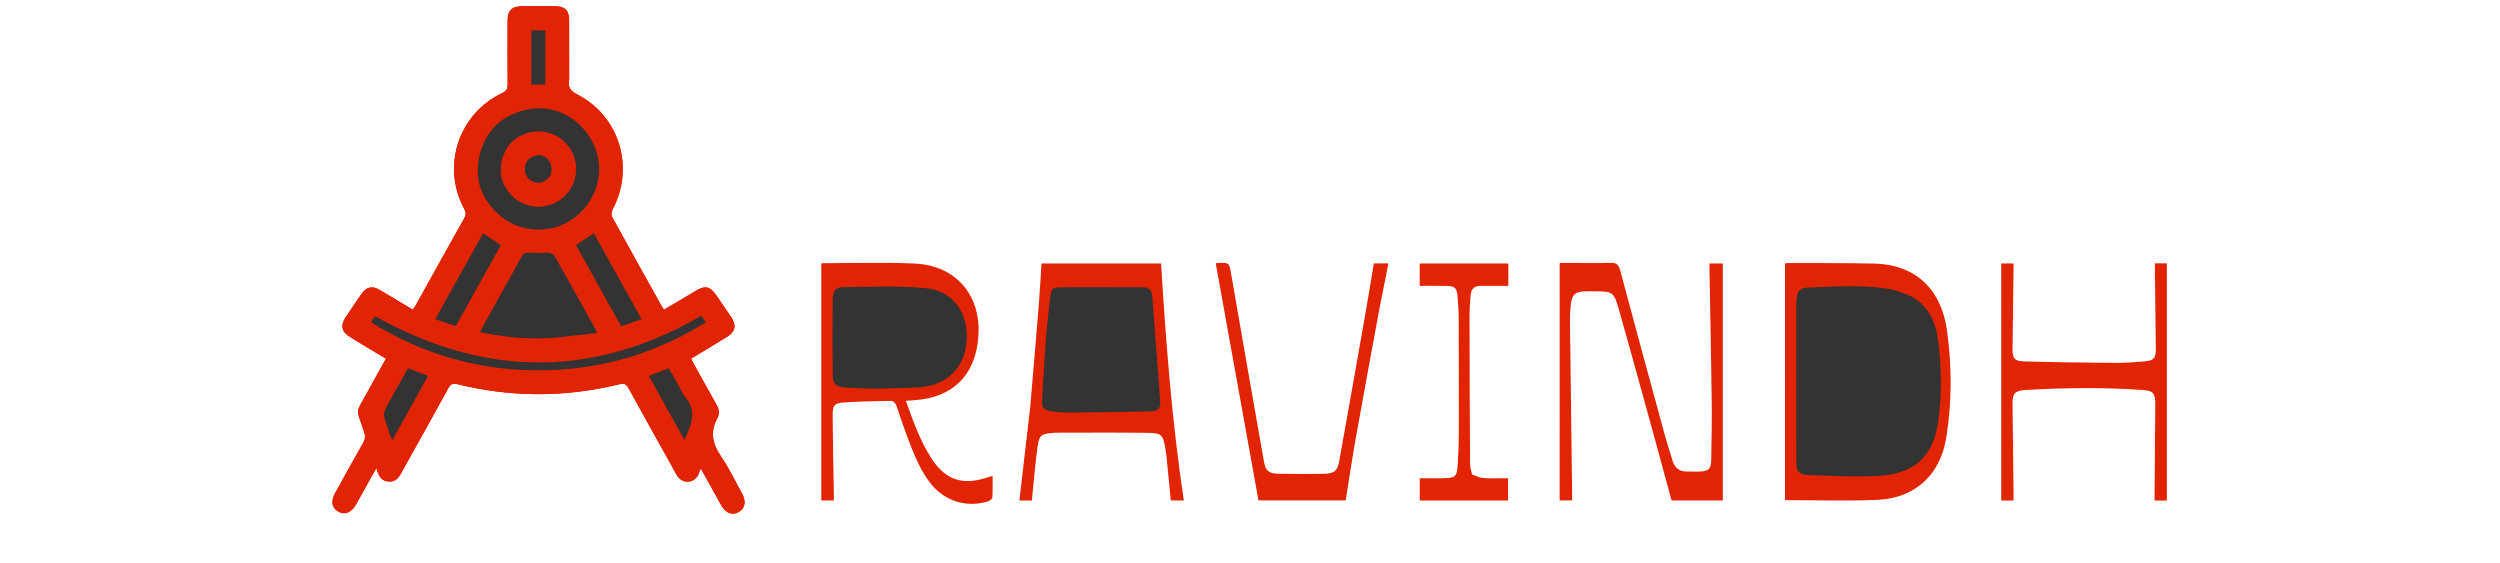
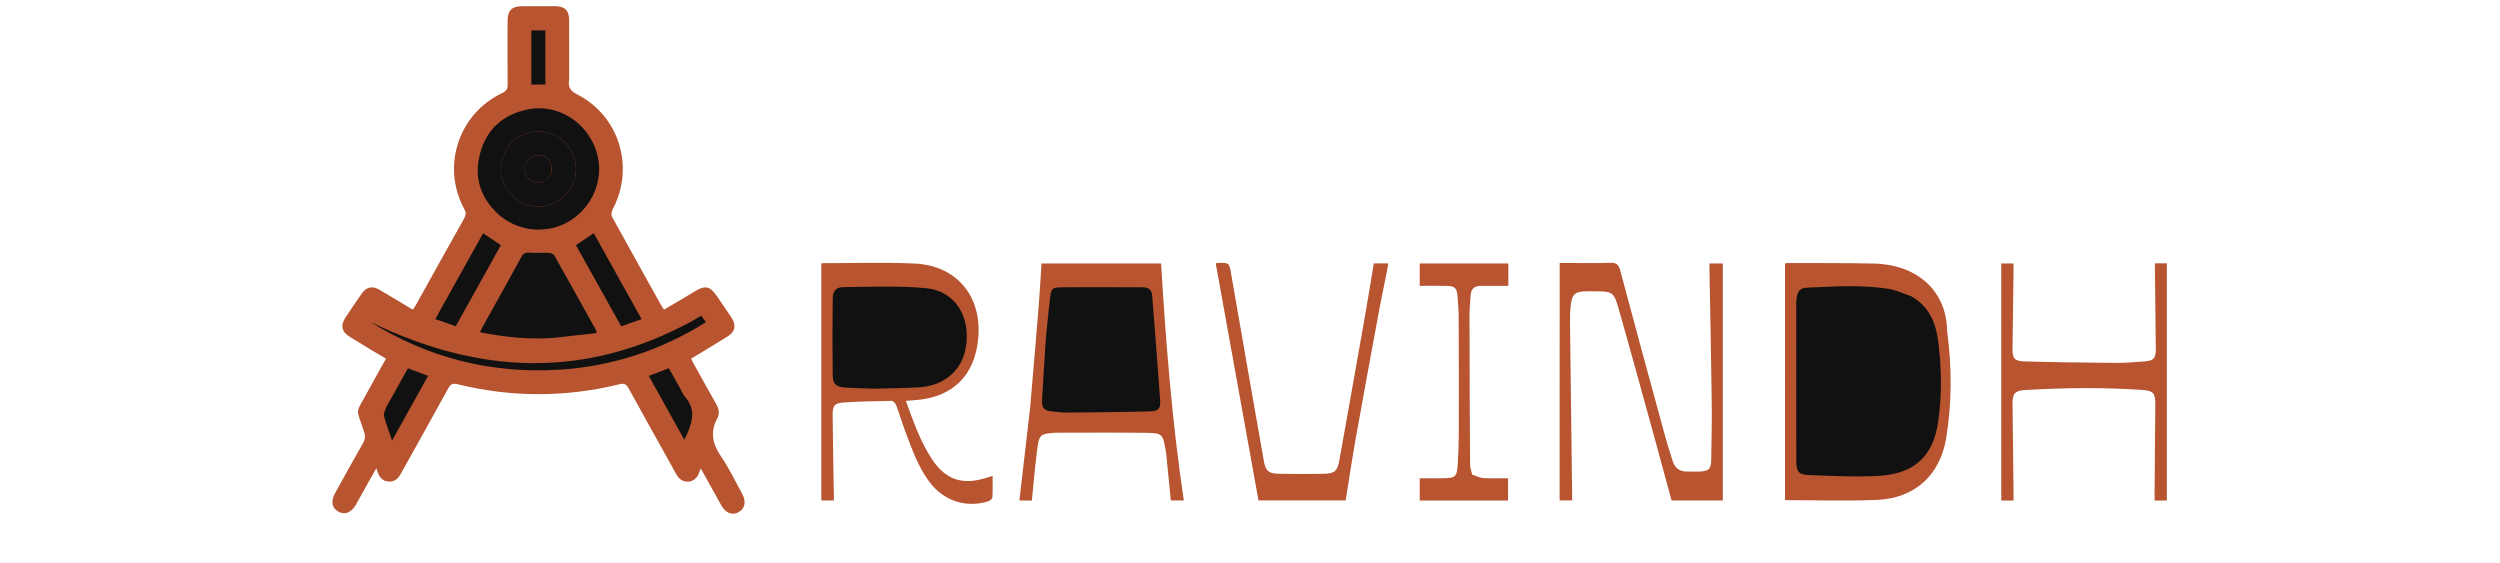
- <svg xmlns="http://www.w3.org/2000/svg" version="1.1" id="Layer_1" x="0px" y="0px" width="100%" viewBox="0 700 2000 450" enable-background="new 0 700 2000 450" xml:space="preserve">
-   <path fill="#E12403" opacity="1" stroke="none" d=" M455.337,763.458   C455.336,747.63 455.392,731.8 455.308,715.972   C455.268,708.377 451.819,705.016 444.271,704.971   C435.44,704.918 426.609,704.936 417.779,704.966   C409.385,704.994 406.072,708.349 406.059,716.866   C406.034,733.695 405.955,750.524 406.129,767.351   C406.165,770.911 405.343,772.728 401.808,774.406   C366.768,791.044 353.005,833.051 371.352,867.09   C372.906,869.973 372.929,871.914 371.33,874.75   C358.424,897.635 345.718,920.634 332.935,943.589   C332.234,944.849 331.395,946.032 330.296,947.76   C321.3,942.388 312.6,937.207 303.914,932.004   C297.99,928.455 293.239,929.347 289.275,935.014   C284.982,941.15 280.804,947.368 276.65,953.6   C272.177,960.309 273.081,965.239 279.941,969.536   C289.362,975.436 298.962,981.052 308.78,986.967   C304.045,995.469 299.106,1004.122 294.369,1012.884   C283.913,1032.229 284.692,1025.197 291.312,1045.594   C292.4,1048.945 292.175,1051.412 290.467,1054.401   C282.88,1067.684 275.504,1081.088 268.096,1094.473   C264.497,1100.974 265.439,1106.287 270.595,1109.246   C275.806,1112.236 281.161,1110.119 284.846,1103.547   C288.912,1096.295 292.923,1089.012 296.973,1081.75   C298.124,1079.686 299.326,1077.651 301.112,1074.548   C302.78,1080.882 305.246,1085.063 311.281,1085.258   C317.731,1085.467 319.817,1080.497 322.341,1075.954   C334.457,1054.151 346.715,1032.426 358.679,1010.539   C360.578,1007.064 362.391,1006.495 366.075,1007.401   C409.233,1018.009 452.453,1017.956 495.603,1007.397   C499.526,1006.437 501.115,1007.437 502.911,1010.714   C514.098,1031.129 525.494,1051.43 536.824,1071.767   C538.523,1074.817 540.056,1077.98 541.985,1080.878   C546.294,1087.353 555.241,1086.682 558.625,1079.713   C559.301,1078.32 559.768,1076.824 560.589,1074.716   C566.337,1085.052 571.705,1094.792 577.161,1104.482   C580.552,1110.504 585.752,1112.455 590.786,1109.759   C595.938,1106.999 597.156,1101.273 593.756,1095.1   C588.22,1085.05 583.283,1074.578 576.825,1065.152   C569.918,1055.071 567.898,1045.437 573.941,1034.458   C576.043,1030.639 574.982,1026.799 572.866,1023.079   C566.7,1012.24 560.683,1001.314 554.629,990.412   C553.939,989.169 553.376,987.856 552.904,986.883   C562.817,980.889 572.427,975.264 581.838,969.324   C588.395,965.185 589.246,960.159 584.913,953.664   C581.127,947.987 577.251,942.369 573.4,936.735   C567.902,928.69 563.924,928.058 555.535,933.283   C547.537,938.264 539.332,942.913 531.253,947.688   C530.419,946.601 530.072,946.249 529.84,945.833   C516.395,921.724 502.913,897.636 489.641,873.433   C488.856,872.003 489.15,869.313 489.979,867.764   C507.958,834.169 495.7,793.085 461.982,775.649   C456.837,772.988 454.069,770.261 455.337,763.458  M657.027,933.511   C657.027,989.114 657.027,1044.716 657.027,1100.369   C660.484,1100.369 663.698,1100.369 667.079,1100.369   C667.079,1098.561 667.1,1097.077 667.076,1095.593   C666.738,1074.607 666.267,1053.622 666.114,1032.634   C666.051,1024.106 667.488,1022.443 675.72,1021.932   C688.176,1021.158 700.667,1020.872 713.147,1020.701   C714.422,1020.683 716.363,1022.617 716.911,1024.057   C719.507,1030.885 721.545,1037.924 724.119,1044.761   C729.385,1058.754 734.27,1072.961 743.262,1085.185   C754.569,1100.557 772.59,1106.631 790.577,1101.064   C791.941,1100.642 793.837,1099.012 793.91,1097.845   C794.26,1092.257 794.067,1086.634 794.067,1080.667   C791.972,1081.329 790.408,1081.825 788.844,1082.318   C769.551,1088.407 756.01,1083.666 745.081,1066.619   C736.052,1052.535 730.524,1036.866 724.693,1020.658   C727.283,1020.464 729.387,1020.29 731.493,1020.152   C762.059,1018.152 780.096,1000.487 782.637,970.056   C785.422,936.715 765.151,912.359 731.763,910.844   C707.161,909.728 682.47,910.56 657.82,910.548   C657.566,910.548 657.312,910.89 657.02,911.099   C657.02,918.23 657.02,925.373 657.027,933.511  M1428.014,1067.476   C1428.014,1078.412 1428.014,1089.348 1428.014,1100.123   C1452.562,1100.123 1477.031,1100.903 1501.43,1099.925   C1531.801,1098.708 1552.117,1080.136 1556.984,1050.283   C1561.623,1021.827 1561.542,993.129 1557.647,964.673   C1553.297,932.891 1534.01,911.632 1498.971,910.85   C1475.835,910.335 1452.684,910.533 1429.54,910.441   C1428.94,910.439 1428.34,910.776 1428.026,910.87   C1428.026,962.949 1428.026,1014.716 1428.014,1067.476  M1247.711,1053.536   C1247.711,1069.147 1247.711,1084.759 1247.711,1100.339   C1250.676,1100.339 1254.083,1100.339 1257.721,1100.339   C1257.721,1098.999 1257.732,1098.021 1257.719,1097.042   C1257.132,1050.562 1256.517,1004.082 1255.992,957.602   C1255.938,952.785 1256.117,947.923 1256.726,943.15   C1257.704,935.487 1260.208,933.391 1267.759,933.105   C1270.422,933.004 1273.09,933.034 1275.755,933.051   C1290.078,933.145 1291.036,933.376 1294.989,947.242   C1305.241,983.207 1315.062,1019.294 1325.011,1055.344   C1329.16,1070.377 1333.198,1085.44 1337.26,1100.39   C1351.085,1100.39 1364.492,1100.39 1378.244,1100.39   C1378.244,1037.016 1378.244,973.951 1378.244,910.783   C1374.848,910.783 1371.307,910.783 1367.682,910.783   C1367.608,911.815 1367.51,912.467 1367.521,913.117   C1368.149,948.602 1368.911,984.085 1369.364,1019.572   C1369.57,1035.726 1369.294,1051.89 1368.975,1068.044   C1368.834,1075.148 1366.928,1076.876 1359.984,1077.242   C1356.5,1077.426 1352.995,1077.158 1349.501,1077.214   C1343.478,1077.31 1339.816,1074.271 1338.081,1068.708   C1336.003,1062.044 1333.853,1055.396 1332.015,1048.665   C1319.974,1004.565 1307.916,960.468 1296.15,916.294   C1294.867,911.477 1292.899,910.095 1288.114,910.278   C1278.13,910.659 1268.123,910.393 1258.125,910.393   C1254.524,910.393 1250.922,910.393 1247.738,910.393   C1247.738,958.263 1247.738,1005.405 1247.711,1053.536  M824.179,1025.49   C821.298,1050.399 818.417,1075.309 815.514,1100.419   C818.765,1100.419 822.01,1100.419 825.559,1100.419   C825.705,1098.555 825.797,1096.929 825.965,1095.311   C827.237,1083.069 828.249,1070.793 829.887,1058.6   C831.328,1047.872 832.474,1047.136 843.059,1046.255   C843.556,1046.213 844.056,1046.167 844.555,1046.167   C868.868,1046.166 893.185,1045.947 917.494,1046.269   C929.651,1046.43 930.288,1047.451 932.429,1059.571   C932.66,1060.881 932.883,1062.197 933.016,1063.519   C934.237,1075.735 935.436,1087.954 936.662,1100.368   C939.924,1100.368 943.309,1100.368 947.042,1100.368   C937.604,1037.264 932.727,974.085 928.858,910.752   C896.778,910.752 865.068,910.752 833.209,910.752   C832.463,922.218 831.885,933.352 830.987,944.459   C828.829,971.173 826.521,997.874 824.179,1025.49  M1600.998,935.569   C1600.998,990.499 1600.998,1045.428 1600.998,1100.402   C1604.273,1100.402 1607.365,1100.402 1610.838,1100.402   C1610.838,1098.319 1610.856,1096.525 1610.835,1094.73   C1610.564,1070.902 1610.251,1047.075 1610.032,1023.246   C1609.957,1015.079 1611.729,1012.503 1619.979,1012.019   C1636.26,1011.063 1652.586,1010.517 1668.895,1010.486   C1683.871,1010.458 1698.874,1010.954 1713.816,1011.948   C1722.882,1012.55 1724.286,1014.715 1724.232,1023.691   C1724.089,1047.521 1723.858,1071.35 1723.666,1095.179   C1723.652,1096.935 1723.664,1098.691 1723.664,1100.422   C1727.447,1100.422 1730.554,1100.422 1733.47,1100.422   C1733.47,1037.072 1733.47,973.995 1733.47,910.659   C1730.56,910.659 1727.477,910.659 1723.945,910.659   C1723.945,912.656 1723.927,914.446 1723.948,916.236   C1724.186,937.232 1724.478,958.227 1724.645,979.223   C1724.703,986.534 1723.088,988.467 1715.788,989.107   C1707.833,989.804 1699.829,990.346 1691.851,990.289   C1667.706,990.115 1643.557,989.84 1619.424,989.12   C1611.397,988.881 1609.948,986.686 1610.03,978.809   C1610.245,958.147 1610.552,937.486 1610.815,916.825   C1610.84,914.868 1610.818,912.911 1610.818,910.78   C1607.226,910.78 1604.026,910.78 1600.99,910.78   C1600.99,918.973 1600.99,926.783 1600.998,935.569  M1103.502,947.252   C1105.904,935.12 1108.306,922.988 1110.739,910.701   C1106.426,910.701 1102.85,910.701 1099.084,910.701   C1096.694,924.9 1094.436,938.853 1091.986,952.772   C1085.21,991.279 1078.406,1029.781 1071.49,1068.263   C1069.931,1076.943 1067.668,1078.886 1058.74,1079.053   C1046.592,1079.281 1034.433,1079.251 1022.287,1078.986   C1015.008,1078.828 1012.434,1076.5 1011.171,1069.329   C1002.394,1019.517 993.661,969.697 985.037,919.859   C983.331,910 983.577,909.951 973.491,910.464   C973.052,910.487 972.627,910.792 972.606,910.801   C984.026,974.114 995.411,1037.231 1006.791,1100.317   C1029.706,1100.317 1053.111,1100.317 1076.536,1100.317   C1079.249,1083.532 1081.689,1067.076 1084.602,1050.704   C1090.694,1016.47 1097.035,982.28 1103.502,947.252  M1177.706,1079.63   C1177.128,1076.894 1176.06,1074.161 1176.044,1071.422   C1175.803,1031.623 1175.667,991.823 1175.614,952.022   C1175.607,946.708 1176.145,941.389 1176.524,936.078   C1176.882,931.08 1179.61,928.631 1184.666,928.67   C1191.967,928.727 1199.268,928.685 1206.68,928.685   C1206.68,922.232 1206.68,916.514 1206.68,910.794   C1182.845,910.794 1159.315,910.794 1135.774,910.794   C1135.774,916.783 1135.774,922.368 1135.774,928.687   C1143.346,928.687 1150.643,928.511 1157.927,928.742   C1163.862,928.93 1165.469,930.591 1165.98,936.613   C1166.472,942.415 1166.919,948.242 1166.943,954.06   C1167.065,984.871 1167.108,1015.683 1167.04,1046.494   C1167.021,1054.812 1166.747,1063.144 1166.182,1071.442   C1165.492,1081.566 1164.517,1082.372 1154.463,1082.593   C1148.205,1082.731 1141.942,1082.619 1135.786,1082.619   C1135.786,1089.037 1135.786,1094.641 1135.786,1100.415   C1159.477,1100.415 1182.867,1100.415 1206.45,1100.415   C1206.45,1094.435 1206.45,1088.743 1206.45,1082.601   C1199.813,1082.601 1193.491,1082.842 1187.2,1082.497   C1184.184,1082.332 1181.229,1081.061 1177.706,1079.63  z" />
-   <path fill="#E12403" opacity="1" stroke="none" d=" M455.337,763.951   C454.069,770.261 456.837,772.988 461.982,775.649   C495.7,793.085 507.958,834.169 489.979,867.764   C489.15,869.313 488.856,872.003 489.641,873.433   C502.913,897.636 516.395,921.724 529.84,945.833   C530.072,946.249 530.419,946.601 531.253,947.688   C539.332,942.913 547.537,938.264 555.535,933.283   C563.924,928.058 567.902,928.69 573.4,936.735   C577.251,942.369 581.127,947.987 584.913,953.664   C589.246,960.159 588.395,965.185 581.838,969.324   C572.427,975.264 562.817,980.889 552.904,986.883   C553.376,987.856 553.939,989.169 554.629,990.412   C560.683,1001.314 566.7,1012.24 572.866,1023.079   C574.982,1026.799 576.043,1030.639 573.941,1034.458   C567.898,1045.437 569.918,1055.071 576.825,1065.152   C583.283,1074.578 588.22,1085.05 593.756,1095.1   C597.156,1101.273 595.938,1106.999 590.786,1109.759   C585.752,1112.455 580.552,1110.504 577.161,1104.482   C571.705,1094.792 566.337,1085.052 560.589,1074.716   C559.768,1076.824 559.301,1078.32 558.625,1079.713   C555.241,1086.682 546.294,1087.353 541.985,1080.878   C540.056,1077.98 538.523,1074.817 536.824,1071.767   C525.494,1051.43 514.098,1031.129 502.911,1010.714   C501.115,1007.437 499.526,1006.437 495.603,1007.397   C452.453,1017.956 409.233,1018.009 366.075,1007.401   C362.391,1006.495 360.578,1007.064 358.679,1010.539   C346.715,1032.426 334.457,1054.151 322.341,1075.954   C319.817,1080.497 317.731,1085.467 311.281,1085.258   C305.246,1085.063 302.78,1080.882 301.112,1074.548   C299.326,1077.651 298.124,1079.686 296.973,1081.75   C292.923,1089.012 288.912,1096.295 284.846,1103.547   C281.161,1110.119 275.806,1112.236 270.595,1109.246   C265.439,1106.287 264.497,1100.974 268.096,1094.473   C275.504,1081.088 282.88,1067.684 290.467,1054.401   C292.175,1051.412 292.4,1048.945 291.312,1045.594   C284.692,1025.197 283.913,1032.229 294.369,1012.884   C299.106,1004.122 304.045,995.469 308.78,986.967   C298.962,981.052 289.362,975.436 279.941,969.536   C273.081,965.239 272.177,960.309 276.65,953.6   C280.804,947.368 284.982,941.15 289.275,935.014   C293.239,929.347 297.99,928.455 303.914,932.004   C312.6,937.207 321.3,942.388 330.296,947.76   C331.395,946.032 332.234,944.849 332.935,943.589   C345.718,920.634 358.424,897.635 371.33,874.75   C372.929,871.914 372.906,869.973 371.352,867.09   C353.005,833.051 366.768,791.044 401.808,774.406   C405.343,772.728 406.165,770.911 406.129,767.351   C405.955,750.524 406.034,733.695 406.059,716.866   C406.072,708.349 409.385,704.994 417.779,704.966   C426.609,704.936 435.44,704.918 444.271,704.971   C451.819,705.016 455.268,708.377 455.308,715.972   C455.392,731.8 455.336,747.63 455.337,763.951  M401.6,873.939   C412.608,881.937 424.75,885.071 438.323,883.106   C464.16,879.366 483.014,853.757 478.717,827.94   C474.228,800.965 448.786,782.406 422.746,787.457   C402.833,791.32 389.355,803.063 384.089,822.697   C378.644,842.998 384.985,860.033 401.6,873.939  M442.854,970.345   C454.298,969.048 465.741,967.75 477.202,966.451   C477.008,964.966 477.057,964.591 476.91,964.326   C465.789,944.287 454.701,924.228 443.395,904.293   C442.704,903.074 440.293,902.325 438.642,902.249   C433.687,902.02 428.678,902.599 423.756,902.145   C420.459,901.841 418.732,902.573 417.113,905.538   C406.841,924.34 396.355,943.024 385.955,961.755   C385.27,962.988 384.713,964.292 384.001,965.76   C403.412,969.719 422.54,971.65 442.854,970.345  M553.427,956.985   C468.398,1003.219 384.168,999.948 300.046,952.964   C299.935,953.126 299.555,953.671 299.188,954.225   C298.468,955.314 297.756,956.407 296.809,957.851   C342.945,986.447 392.951,999.018 446.796,995.781   C489.192,993.233 528.454,980.476 564.74,957.76   C563.259,955.708 562.137,954.153 560.984,952.554   C558.361,954.104 556.218,955.369 553.427,956.985  M507.139,944.329   C496.426,925.074 485.713,905.82 475.026,886.611   C470.038,889.941 465.529,892.952 460.773,896.126   C472.839,917.779 484.836,939.307 496.935,961.018   C502.6,959.038 507.702,957.255 513.24,955.319   C511.173,951.567 509.351,948.26 507.139,944.329  M353.062,946.578   C351.565,949.308 350.068,952.039 348.27,955.317   C354.01,957.301 359.233,959.107 364.608,960.966   C376.775,939.104 388.722,917.64 400.71,896.103   C395.834,892.854 391.32,889.847 386.477,886.621   C375.402,906.487 364.408,926.207 353.062,946.578  M543.657,1009.823   C540.831,1004.807 538.006,999.79 535.071,994.58   C529.606,996.67 524.548,998.605 519.036,1000.712   C528.573,1017.849 537.981,1034.753 547.478,1051.818   C553.007,1040.21 558.105,1028.935 547.936,1017.378   C546.221,1015.43 545.288,1012.794 543.657,1009.823  M311.959,1020.454   C310.986,1022.189 309.796,1023.841 309.095,1025.68   C308.202,1028.022 306.696,1030.768 307.228,1032.896   C308.805,1039.204 311.254,1045.293 313.68,1052.402   C323.515,1034.745 332.901,1017.891 342.491,1000.673   C336.796,998.543 331.626,996.609 326.351,994.635   C321.492,1003.318 316.883,1011.553 311.959,1020.454  M425.072,734.529   C425.072,745.604 425.072,756.679 425.072,767.633   C429.189,767.633 432.607,767.633 436.277,767.633   C436.277,760.203 436.277,753.064 436.277,745.924   C436.277,738.69 436.277,731.456 436.277,724.315   C432.151,724.315 428.747,724.315 425.072,724.315   C425.072,727.601 425.072,730.571 425.072,734.529  z" />
-   <path fill="#333333" opacity="1" stroke="none" d=" M401.313,873.723   C384.985,860.033 378.644,842.998 384.089,822.697   C389.355,803.063 402.833,791.32 422.746,787.457   C448.786,782.406 474.228,800.965 478.717,827.94   C483.014,853.757 464.16,879.366 438.323,883.106   C424.75,885.071 412.608,881.937 401.313,873.723  M411.933,858.641   C413.023,859.403 414.075,860.226 415.208,860.916   C426.585,867.849 441.487,866.3 451.225,857.195   C460.926,848.124 463.562,833.766 457.694,821.954   C451.709,809.906 438.494,803.238 425.321,805.805   C413.497,808.109 405.469,815.143 402.095,826.601   C398.485,838.861 401.781,849.559 411.933,858.641  z" />
-   <path fill="#333333" opacity="1" stroke="none" d=" M442.39,970.377   C422.54,971.65 403.412,969.719 384.001,965.76   C384.713,964.292 385.27,962.988 385.955,961.755   C396.355,943.024 406.841,924.34 417.113,905.538   C418.732,902.573 420.459,901.841 423.756,902.145   C428.678,902.599 433.687,902.02 438.642,902.249   C440.293,902.325 442.704,903.074 443.395,904.293   C454.701,924.228 465.789,944.287 476.91,964.326   C477.057,964.591 477.008,964.966 477.202,966.451   C465.741,967.75 454.298,969.048 442.39,970.377  z" />
-   <path fill="#333333" opacity="1" stroke="none" d=" M553.751,956.81   C556.218,955.369 558.361,954.104 560.984,952.554   C562.137,954.153 563.259,955.708 564.74,957.76   C528.454,980.476 489.192,993.233 446.796,995.781   C392.951,999.018 342.945,986.447 296.809,957.851   C297.756,956.407 298.468,955.314 299.188,954.225   C299.555,953.671 299.935,953.126 300.046,952.964   C384.168,999.948 468.398,1003.219 553.751,956.81  z" />
-   <path fill="#333333" opacity="1" stroke="none" d=" M507.334,944.641   C509.351,948.26 511.173,951.567 513.24,955.319   C507.702,957.255 502.6,959.038 496.935,961.018   C484.836,939.307 472.839,917.779 460.773,896.126   C465.529,892.952 470.038,889.941 475.026,886.611   C485.713,905.82 496.426,925.074 507.334,944.641  z" />
-   <path fill="#333333" opacity="1" stroke="none" d=" M353.238,946.252   C364.408,926.207 375.402,906.487 386.477,886.621   C391.32,889.847 395.834,892.854 400.71,896.103   C388.722,917.64 376.775,939.104 364.608,960.966   C359.233,959.107 354.01,957.301 348.27,955.317   C350.068,952.039 351.565,949.308 353.238,946.252  z" />
-   <path fill="#333333" opacity="1" stroke="none" d=" M543.825,1010.149   C545.288,1012.794 546.221,1015.43 547.936,1017.378   C558.105,1028.935 553.007,1040.21 547.478,1051.818   C537.981,1034.753 528.573,1017.849 519.036,1000.712   C524.548,998.605 529.606,996.67 535.071,994.58   C538.006,999.79 540.831,1004.807 543.825,1010.149  z" />
-   <path fill="#333333" opacity="1" stroke="none" d=" M312.117,1020.121   C316.883,1011.553 321.492,1003.318 326.351,994.635   C331.626,996.609 336.796,998.543 342.491,1000.673   C332.901,1017.891 323.515,1034.745 313.68,1052.402   C311.254,1045.293 308.805,1039.204 307.228,1032.896   C306.696,1030.768 308.202,1028.022 309.095,1025.68   C309.796,1023.841 310.986,1022.189 312.117,1020.121  z" />
-   <path fill="#333333" opacity="1" stroke="none" d=" M425.072,734.035   C425.072,730.571 425.072,727.601 425.072,724.315   C428.747,724.315 432.151,724.315 436.277,724.315   C436.277,731.456 436.277,738.69 436.277,745.924   C436.277,753.064 436.277,760.203 436.277,767.633   C432.607,767.633 429.189,767.633 425.072,767.633   C425.072,756.679 425.072,745.604 425.072,734.035  z" />
-   <path fill="#333333" opacity="1" stroke="none" d=" M699.004,1010.955   C690.851,1010.65 683.184,1010.52 675.546,1009.986   C669.037,1009.531 666.272,1007.138 666.181,1000.638   C665.896,980.153 665.902,959.66 666.177,939.174   C666.267,932.457 668.632,929.717 675.264,929.665   C697.23,929.491 719.348,928.456 741.13,930.589   C764.309,932.859 776.887,953.692 772.626,978.222   C769.438,996.572 755.272,1008.686 734.965,1009.882   C723.164,1010.577 711.325,1010.619 699.004,1010.955  z" />
-   <path fill="#333333" opacity="1" stroke="none" d=" M1528.891,936.97   C1543.044,944.883 1548.593,957.917 1550.494,972.547   C1553.315,994.254 1553.653,1016.179 1550.466,1037.828   C1546.49,1064.842 1531.663,1078.804 1504.036,1080.601   C1485.167,1081.829 1466.117,1080.728 1447.17,1080.049   C1438.93,1079.753 1437.067,1077.321 1437.043,1068.967   C1436.922,1026.998 1436.978,985.028 1437.005,943.059   C1437.006,941.239 1437.355,939.42 1437.519,937.598   C1437.949,932.845 1440.685,930.364 1445.307,930.158   C1467.264,929.176 1489.267,927.631 1511.114,931.126   C1517.078,932.081 1522.746,934.875 1528.891,936.97  z" />
-   <path fill="#333333" opacity="1" stroke="none" d=" M837.484,962.655   C838.364,954.255 839.047,946.298 840.031,938.378   C840.949,930.984 841.662,929.932 848.978,929.853   C870.763,929.617 892.554,929.848 914.342,929.84   C919.013,929.838 921.422,932.042 921.776,936.659   C923.909,964.518 926.17,992.369 928.11,1020.242   C928.569,1026.828 926.865,1028.895 920.196,1029.082   C898.253,1029.699 876.296,1029.868 854.343,1030.048   C849.87,1030.085 845.368,1029.605 840.922,1029.033   C835.187,1028.295 833.34,1026.239 833.645,1020.388   C834.44,1005.102 835.472,989.828 836.45,974.552   C836.695,970.734 837.091,966.925 837.484,962.655  z" />
-   <path fill="#E12403" opacity="1" stroke="none" d=" M411.663,858.402   C401.781,849.559 398.485,838.861 402.095,826.601   C405.469,815.143 413.497,808.109 425.321,805.805   C438.494,803.238 451.709,809.906 457.694,821.954   C463.562,833.766 460.926,848.124 451.225,857.195   C441.487,866.3 426.585,867.849 415.208,860.916   C414.075,860.226 413.023,859.403 411.663,858.402  M440.7,839.941   C443.414,830.738 437.393,822.752 428.954,824.36   C423.917,825.32 420.257,829.303 419.885,834.231   C419.496,839.385 422.324,843.898 427.003,845.591   C432.025,847.407 436.439,845.739 440.7,839.941  z" />
-   <path fill="#333333" opacity="1" stroke="none" d=" M440.488,840.259   C436.439,845.739 432.025,847.407 427.003,845.591   C422.324,843.898 419.496,839.385 419.885,834.231   C420.257,829.303 423.917,825.32 428.954,824.36   C437.393,822.752 443.414,830.738 440.488,840.259  z" />
+ <svg xmlns="http://www.w3.org/2000/svg" version="1.1" width="100%" viewBox="0 700 2000 450" xml:space="preserve">
+   <style>
+     .logo-foreground { fill: #111111; }
+     .logo-accent { fill: #B85430; }
+     @media (prefers-color-scheme: dark) {
+       .logo-foreground { fill: #E5E5E5; }
+       .logo-accent { fill: #FFA16C; }
+     }
+   </style>
+   <g class="logo-accent">
+     <path d="M455.337,763.458 C455.335,747.629 455.392,731.8 455.307,715.972 C455.267,708.376 451.818,705.016 444.27,704.971 C435.44,704.918 426.609,704.935 417.778,704.965 C409.385,704.994 406.071,708.348 406.058,716.866 C406.034,733.694 405.954,750.524 406.128,767.350 C406.165,770.91 405.342,772.728 401.808,774.406 C366.767,791.043 353.005,833.051 371.351,867.09 C372.905,869.973 372.929,871.913 371.329,874.749 C358.423,897.635 345.717,920.633 332.935,943.589 C332.233,944.848 331.394,946.031 330.295,947.759 C321.299,942.388 312.6,937.206 303.913,932.003 C297.99,928.455 293.239,929.346 289.274,935.013 C284.981,941.149 280.804,947.368 276.649,953.599 C272.177,960.308 273.08,965.238 279.941,969.535 C289.362,975.436 298.962,981.051 308.78,986.966 C304.044,995.469 299.105,1004.122 294.369,1012.884 C283.912,1032.229 284.691,1025.197 291.311,1045.593 C292.399,1048.945 292.174,1051.411 290.467,1054.401 C282.88,1067.684 275.503,1081.088 268.095,1094.472 C264.497,1100.974 265.439,1106.286 270.595,1109.245 C275.805,1112.235 281.161,1110.119 284.845,1103.547 C288.912,1096.294 292.923,1089.011 296.972,1081.750 C298.123,1079.686 299.326,1077.65 301.111,1074.547 C302.779,1080.882 305.246,1085.063 311.281,1085.258 C317.73,1085.466 319.816,1080.496 322.341,1075.954 C334.456,1054.15 346.715,1032.425 358.678,1010.539 C360.578,1007.063 362.391,1006.495 366.074,1007.4 C409.232,1018.009 452.453,1017.956 495.602,1007.397 C499.525,1006.437 501.114,1007.436 502.91,1010.713 C514.097,1031.129 525.494,1051.429 536.824,1071.766 C538.523,1074.816 540.055,1077.979 541.984,1080.877 C546.294,1087.352 555.241,1086.681 558.624,1079.713 C559.301,1078.319 559.768,1076.823 560.588,1074.715 C566.337,1085.052 571.705,1094.792 577.161,1104.482 C580.552,1110.503 585.751,1112.455 590.785,1109.758 C595.938,1106.998 597.156,1101.272 593.756,1095.1 C588.219,1085.05 583.282,1074.577 576.825,1065.152 C569.918,1055.071 567.898,1045.436 573.941,1034.458 C576.043,1030.639 574.982,1026.798 572.866,1023.079 C566.699,1012.239 560.683,1001.314 554.628,990.411 C553.938,989.169 553.376,987.856 552.904,986.883 C562.816,980.889 572.427,975.264 581.838,969.323 C588.395,965.184 589.245,960.159 584.913,953.663 C581.126,947.986 577.251,942.368 573.4,936.734 C567.901,928.69 563.924,928.057 555.535,933.282 C547.537,938.264 539.331,942.913 531.252,947.687 C530.418,946.6 530.072,946.248 529.84,945.832 C516.395,921.724 502.912,897.636 489.64,873.433 C488.856,872.002 489.15,869.312 489.979,867.763 C507.957,834.169 495.699,793.084 461.981,775.648 C456.837,772.988 454.069,770.261 455.337,763.458" />
+     <path d="M657.027,933.511 C657.027,989.113 657.027,1044.716 657.027,1100.368 C660.483,1100.368 663.697,1100.368 667.078,1100.368 C667.078,1098.56 667.099,1097.076 667.075,1095.593 C666.737,1074.607 666.266,1053.621 666.113,1032.634 C666.051,1024.106 667.488,1022.442 675.72,1021.931 C688.175,1021.158 700.666,1020.872 713.146,1020.7 C714.422,1020.683 716.363,1022.616 716.91,1024.057 C719.506,1030.884 721.545,1037.923 724.118,1044.761 C729.385,1058.754 734.269,1072.961 743.261,1085.185 C754.569,1100.556 772.589,1106.63 790.577,1101.063 C791.94,1100.641 793.836,1099.012 793.91,1097.845 C794.26,1092.256 794.067,1086.633 794.067,1080.666 C791.971,1081.329 790.408,1081.824 788.844,1082.318 C769.551,1088.407 756.009,1083.665 745.081,1066.618 C736.052,1052.534 730.523,1036.866 724.693,1020.658 C727.283,1020.464 729.386,1020.289 731.493,1020.151 C762.058,1018.151 780.095,1000.486 782.637,970.056 C785.421,936.714 765.15,912.358 731.762,910.844 C707.16,909.728 682.47,910.559 657.819,910.548 C657.565,910.548 657.311,910.89 657.02,911.098 C657.02,918.229 657.02,925.373 657.027,933.511" />
+     <path d="M1428.014,1067.475 C1428.014,1078.411 1428.014,1089.347 1428.014,1100.123 C1452.561,1100.123 1477.031,1100.903 1501.43,1099.925 C1531.801,1098.708 1552.117,1080.136 1556.983,1050.282 C1561.622,1021.827 1561.541,993.129 1557.646,964.672 C1557.296,932.891 1534.01,911.631 1498.97,910.85 C1475.835,910.334 1452.683,910.533 1429.539,910.441 C1428.94,910.438 1428.34,910.776 1428.026,910.87 C1428.026,962.948 1428.026,1014.716 1428.014,1067.475" />
+     <path d="M1247.71,1053.535 C1247.71,1069.147 1247.71,1084.759 1247.71,1100.338 C1250.675,1100.338 1254.082,1100.338 1257.72,1100.338 C1257.72,1098.999 1257.731,1098.02 1257.719,1097.041 C1257.132,1050.562 1256.516,1004.082 1255.992,957.601 C1255.938,952.784 1256.116,947.922 1256.725,943.15 C1257.703,935.487 1260.207,933.391 1267.759,933.105 C1270.421,933.004 1273.089,933.033 1275.755,933.051 C1290.077,933.144 1291.036,933.375 1294.989,947.242 C1305.241,983.206 1315.061,1019.294 1325.01,1055.344 C1329.159,1070.376 1333.198,1085.439 1337.26,1100.389 C1351.085,1100.389 1364.492,1100.389 1378.243,1100.389 C1378.243,1037.015 1378.243,973.951 1378.243,910.782 C1374.847,910.782 1371.307,910.782 1367.682,910.782 C1367.607,911.815 1367.509,912.467 1367.521,913.117 C1368.148,948.602 1368.911,984.085 1369.363,1019.571 C1369.569,1035.725 1369.293,1051.889 1368.974,1068.043 C1368.834,1075.147 1366.927,1076.876 1359.983,1077.242 C1356.499,1077.426 1352.994,1077.157 1349.501,1077.213 C1343.477,1077.309 1339.815,1074.271 1338.08,1068.707 C1336.002,1062.044 1333.852,1055.396 1332.015,1048.665 C1319.973,1004.564 1307.915,960.468 1296.149,916.293 C1294.866,911.477 1292.899,910.095 1288.113,910.277 C1278.13,910.658 1268.122,910.393 1258.125,910.393 C1254.523,910.393 1250.921,910.393 1247.737,910.393 C1247.737,958.262 1247.737,1005.405 1247.71,1053.535" />
+     <path d="M824.178,1025.489 C821.298,1050.399 818.417,1075.308 815.513,1100.418 C818.765,1100.418 822.009,1100.418 825.558,1100.418 C825.705,1098.555 825.797,1096.929 825.965,1095.31 C827.236,1083.069 828.249,1070.792 829.886,1058.6 C831.327,1047.872 832.474,1047.136 843.058,1046.254 C843.556,1046.213 844.055,1046.166 844.554,1046.166 C868.868,1046.166 893.184,1045.946 917.493,1046.268 C929.651,1046.43 930.288,1047.451 932.428,1059.571 C932.66,1060.88 932.883,1062.196 933.015,1063.518 C934.236,1075.735 935.436,1087.954 936.661,1100.368 C939.924,1100.368 943.309,1100.368 947.041,1100.368 C937.604,1037.263 932.727,974.085 928.857,910.751 C896.778,910.751 865.067,910.751 833.209,910.751 C832.463,922.218 831.884,933.351 830.987,944.459 C828.828,971.172 826.521,997.874 824.178,1025.489" />
+     <path d="M1600.997,935.569 C1600.997,990.498 1600.997,1045.428 1600.997,1100.401 C1604.272,1100.401 1607.364,1100.401 1610.838,1100.401 C1610.838,1098.319 1610.855,1096.524 1610.835,1094.73 C1610.564,1070.902 1610.251,1047.074 1610.032,1023.245 C1609.956,1015.079 1611.729,1012.503 1619.979,1012.018 C1636.26,1011.063 1652.586,1010.516 1668.894,1010.486 C1683.87,1010.458 1698.873,1010.954 1713.816,1011.947 C1722.881,1012.55 1724.285,1014.714 1724.231,1023.69 C1724.089,1047.52 1723.858,1071.349 1723.666,1095.179 C1723.651,1096.935 1723.664,1098.691 1723.664,1100.421 C1727.447,1100.421 1730.553,1100.421 1733.47,1100.421 C1733.47,1037.072 1733.47,973.994 1733.47,910.658 C1730.559,910.658 1727.476,910.658 1723.944,910.658 C1723.944,912.655 1723.927,914.446 1723.947,916.236 C1724.185,937.231 1724.478,958.226 1724.644,979.222 C1724.702,986.534 1723.088,988.467 1715.788,989.107 C1707.833,989.804 1699.828,990.346 1691.85,990.288 C1667.706,990.114 1643.557,989.839 1619.424,989.12 C1611.396,988.881 1609.948,986.686 1610.03,978.808 C1610.244,958.146 1610.551,937.486 1610.815,916.824 C1610.84,914.867 1610.818,912.91 1610.818,910.78 C1607.226,910.78 1604.026,910.78 1600.99,910.78 C1600.99,918.973 1600.99,926.783 1600.997,935.569" />
+     <path d="M1103.501,947.252 C1105.903,935.12 1108.305,922.988 1110.738,910.7 C1106.425,910.7 1102.85,910.7 1099.084,910.7 C1096.694,924.9 1094.435,938.852 1091.986,952.771 C1085.209,991.278 1078.405,1029.78 1071.49,1068.262 C1069.93,1076.943 1067.667,1078.885 1058.739,1079.052 C1046.592,1079.28 1034.433,1079.251 1022.286,1078.986 C1015.008,1078.827 1012.434,1076.499 1011.17,1069.329 C1002.393,1019.517 993.661,969.697 985.037,919.858 C983.331,909.999 983.577,909.951 973.491,910.464 C973.051,910.486 972.626,910.792 972.605,910.8 C984.026,974.113 995.411,1037.23 1006.791,1100.317 C1029.706,1100.317 1053.111,1100.317 1076.535,1100.317 C1079.249,1083.532 1081.689,1067.076 1084.602,1050.703 C1090.693,1016.469 1097.034,982.279 1103.501,947.252" />
+     <path d="M1177.706,1079.63 C1177.127,1076.894 1176.06,1074.161 1176.043,1071.422 C1175.803,1031.622 1175.666,991.822 1175.614,952.022 C1175.607,946.707 1176.144,941.388 1176.524,936.078 C1176.881,931.08 1179.609,928.63 1184.666,928.67 C1191.966,928.726 1199.267,928.684 1206.68,928.684 C1206.68,922.231 1206.68,916.514 1206.68,910.793 C1182.844,910.793 1159.314,910.793 1135.774,910.793 C1135.774,916.782 1135.774,922.367 1135.774,928.686 C1143.345,928.686 1150.642,928.51 1157.927,928.741 C1163.861,928.929 1165.468,930.59 1165.979,936.612 C1166.471,942.414 1166.919,948.242 1166.942,954.059 C1167.065,984.87 1167.107,1015.682 1167.039,1046.493 C1167.021,1054.811 1166.746,1063.144 1166.181,1071.442 C1165.491,1081.565 1164.517,1082.371 1154.463,1082.593 C1148.205,1082.73 1141.941,1082.618 1135.785,1082.618 C1135.785,1089.036 1135.785,1094.641 1135.785,1100.414 C1159.476,1100.414 1182.867,1100.414 1206.449,1100.414 C1206.449,1094.435 1206.449,1088.743 1206.449,1082.601 C1199.812,1082.601 1193.49,1082.841 1187.2,1082.497 C1184.184,1082.332 1181.229,1081.061 1177.706,1079.63" />
+   </g>
+   <g class="logo-foreground">
+     <path d="M401.312,873.722 C384.985,860.033 378.644,842.997 384.088,822.697 C389.354,803.063 402.832,791.319 422.746,787.457 C448.785,782.406 474.227,800.965 478.717,827.939 C483.013,853.757 464.16,879.366 438.323,883.106 C424.75,885.071 412.607,881.936 401.312,873.722 M411.933,858.641 C413.022,859.402 414.074,860.226 415.207,860.916 C426.585,867.849 441.487,866.3 451.224,857.195 C460.926,848.123 463.562,833.766 457.694,821.954 C451.708,809.905 438.494,803.238 425.32,805.804 C413.496,808.108 405.469,815.142 402.095,826.601 C398.485,838.861 401.781,849.559 411.933,858.641" />
+     <path d="M442.39,970.377 C422.54,971.65 403.411,969.719 384,965.759 C384.712,964.292 385.27,962.988 385.954,961.755 C396.354,943.023 406.841,924.339 417.112,905.538 C418.732,902.573 420.459,901.841 423.755,902.145 C428.677,902.599 433.686,902.019 438.641,902.248 C440.293,902.325 442.703,903.073 443.395,904.293 C454.701,924.227 465.788,944.286 476.909,964.325 C477.057,964.591 477.007,964.966 477.202,966.45 C465.74,967.75 454.297,969.047 442.39,970.377" />
+     <path d="M553.751,956.81 C556.218,955.369 558.36,954.103 560.983,952.553 C562.137,954.152 563.259,955.708 564.739,957.76 C528.454,980.476 489.191,993.233 446.796,995.781 C392.95,999.017 342.944,986.446 296.808,957.851 C297.755,956.407 298.467,955.313 299.187,954.225 C298.467,955.313 297.755,956.407 296.808,957.851 C384.167,999.948 468.398,1003.219 553.751,956.81" />
+     <path d="M507.334,944.64 C509.351,948.259 511.173,951.566 513.24,955.318 C507.701,957.254 502.599,959.037 496.934,961.017 C484.836,939.307 472.839,917.778 460.773,896.126 C465.528,892.951 470.038,889.941 475.026,886.611 C485.713,905.819 496.426,925.074 507.334,944.64" />
+     <path d="M353.237,946.252 C364.407,926.207 375.401,906.486 386.477,886.621 C391.32,889.847 395.833,892.854 400.709,896.102 C388.722,917.64 376.775,939.104 364.607,960.965 C359.233,959.107 354.009,957.301 348.27,955.316 C350.067,952.039 351.565,949.308 353.237,946.252" />
+     <path d="M543.825,1010.149 C545.287,1012.793 546.22,1015.429 547.935,1017.377 C558.105,1028.934 553.006,1040.21 547.478,1051.817 C537.981,1034.753 528.573,1017.848 519.036,1000.712 C524.548,998.604 529.605,996.67 535.071,994.58 C538.005,999.79 540.831,1004.806 543.825,1010.149" />
+     <path d="M312.116,1020.12 C316.883,1011.552 321.491,1003.318 326.351,994.635 C331.625,996.608 336.796,998.542 342.49,1000.673 C332.901,1017.891 323.514,1034.744 313.679,1052.402 C311.253,1045.293 308.805,1039.203 307.228,1032.896 C306.696,1030.768 308.202,1028.022 309.095,1025.68 C309.795,1023.841 310.986,1022.189 312.116,1020.12" />
+     <path d="M425.072,734.035 C425.072,730.571 425.072,727.601 425.072,724.315 C428.746,724.315 432.15,724.315 436.276,724.315 C436.276,731.455 436.276,738.689 436.276,745.924 C436.276,753.063 436.276,760.203 436.276,767.633 C432.607,767.633 429.189,767.633 425.072,767.633 C425.072,756.678 425.072,745.603 425.072,734.035" />
+     <path d="M699.004,1010.954 C690.85,1010.649 683.183,1010.519 675.545,1009.986 C669.036,1009.531 666.271,1007.137 666.181,1000.638 C665.896,980.153 665.896,959.659 666.177,939.174 C666.267,932.456 668.631,929.717 675.264,929.664 C697.23,929.49 719.348,928.455 741.13,930.588 C764.309,932.859 776.887,953.692 772.626,978.221 C769.438,996.571 755.271,1008.685 734.965,1009.881 C723.164,1010.576 711.325,1010.619 699.004,1010.954" />
+     <path d="M1528.89,936.969 C1543.044,944.883 1548.593,957.916 1550.494,972.546 C1553.314,994.253 1553.653,1016.179 1550.466,1037.828 C1546.489,1064.841 1531.662,1078.803 1504.035,1080.601 C1485.167,1081.829 1466.116,1080.728 1447.169,1080.048 C1438.93,1079.753 1437.067,1077.321 1437.042,1068.966 C1437.005,1026.997 1436.921,985.028 1437.005,943.058 C1437.067,939.419 1437.354,937.598 1437.519,937.598 C1437.948,932.844 1440.685,930.364 1445.307,930.157 C1467.264,929.176 1489.267,927.631 1511.114,931.126 C1517.077,932.08 1522.746,934.875 1528.89,936.969" />
+     <path d="M837.483,962.654 C838.363,954.255 839.046,946.297 840.03,938.377 C840.949,930.983 841.661,929.932 848.977,929.853 C870.763,929.617 892.553,929.847 914.342,929.839 C919.012,929.837 921.422,932.042 921.775,936.658 C923.908,964.518 926.169,992.369 928.11,1020.242 C928.568,1026.827 926.864,1028.894 920.195,1029.081 C898.252,1029.698 876.295,1029.868 854.343,1030.048 C849.87,1030.084 845.368,1029.604 840.921,1029.032 C835.187,1028.295 833.34,1026.239 833.644,1020.388 C834.439,1005.102 835.472,989.828 836.45,974.552 C836.694,970.733 837.091,966.925 837.483,962.654" />
+     <path d="M411.662,858.402 C401.781,849.559 398.485,838.861 402.095,826.601 C405.469,815.142 413.496,808.108 425.32,805.804 C438.494,803.238 451.708,809.905 457.694,821.954 C463.562,833.766 460.926,848.123 451.224,857.195 C441.487,866.3 426.585,867.849 415.207,860.916 C414.074,860.226 413.022,859.402 411.662,858.402 M440.699,839.941 C443.413,830.738 437.393,822.751 428.954,824.36 C423.916,825.32 420.257,829.303 419.885,834.23 C419.496,839.385 422.324,843.898 427.003,845.59 C432.024,847.406 436.438,845.738 440.699,839.941" />
+     <path d="M440.487,840.258 C436.438,845.738 432.024,847.406 427.003,845.59 C422.324,843.898 419.496,839.385 419.885,834.23 C420.257,829.303 423.916,825.32 428.954,824.36 C437.393,822.751 443.413,830.738 440.487,840.258" />
+   </g>
</svg>
